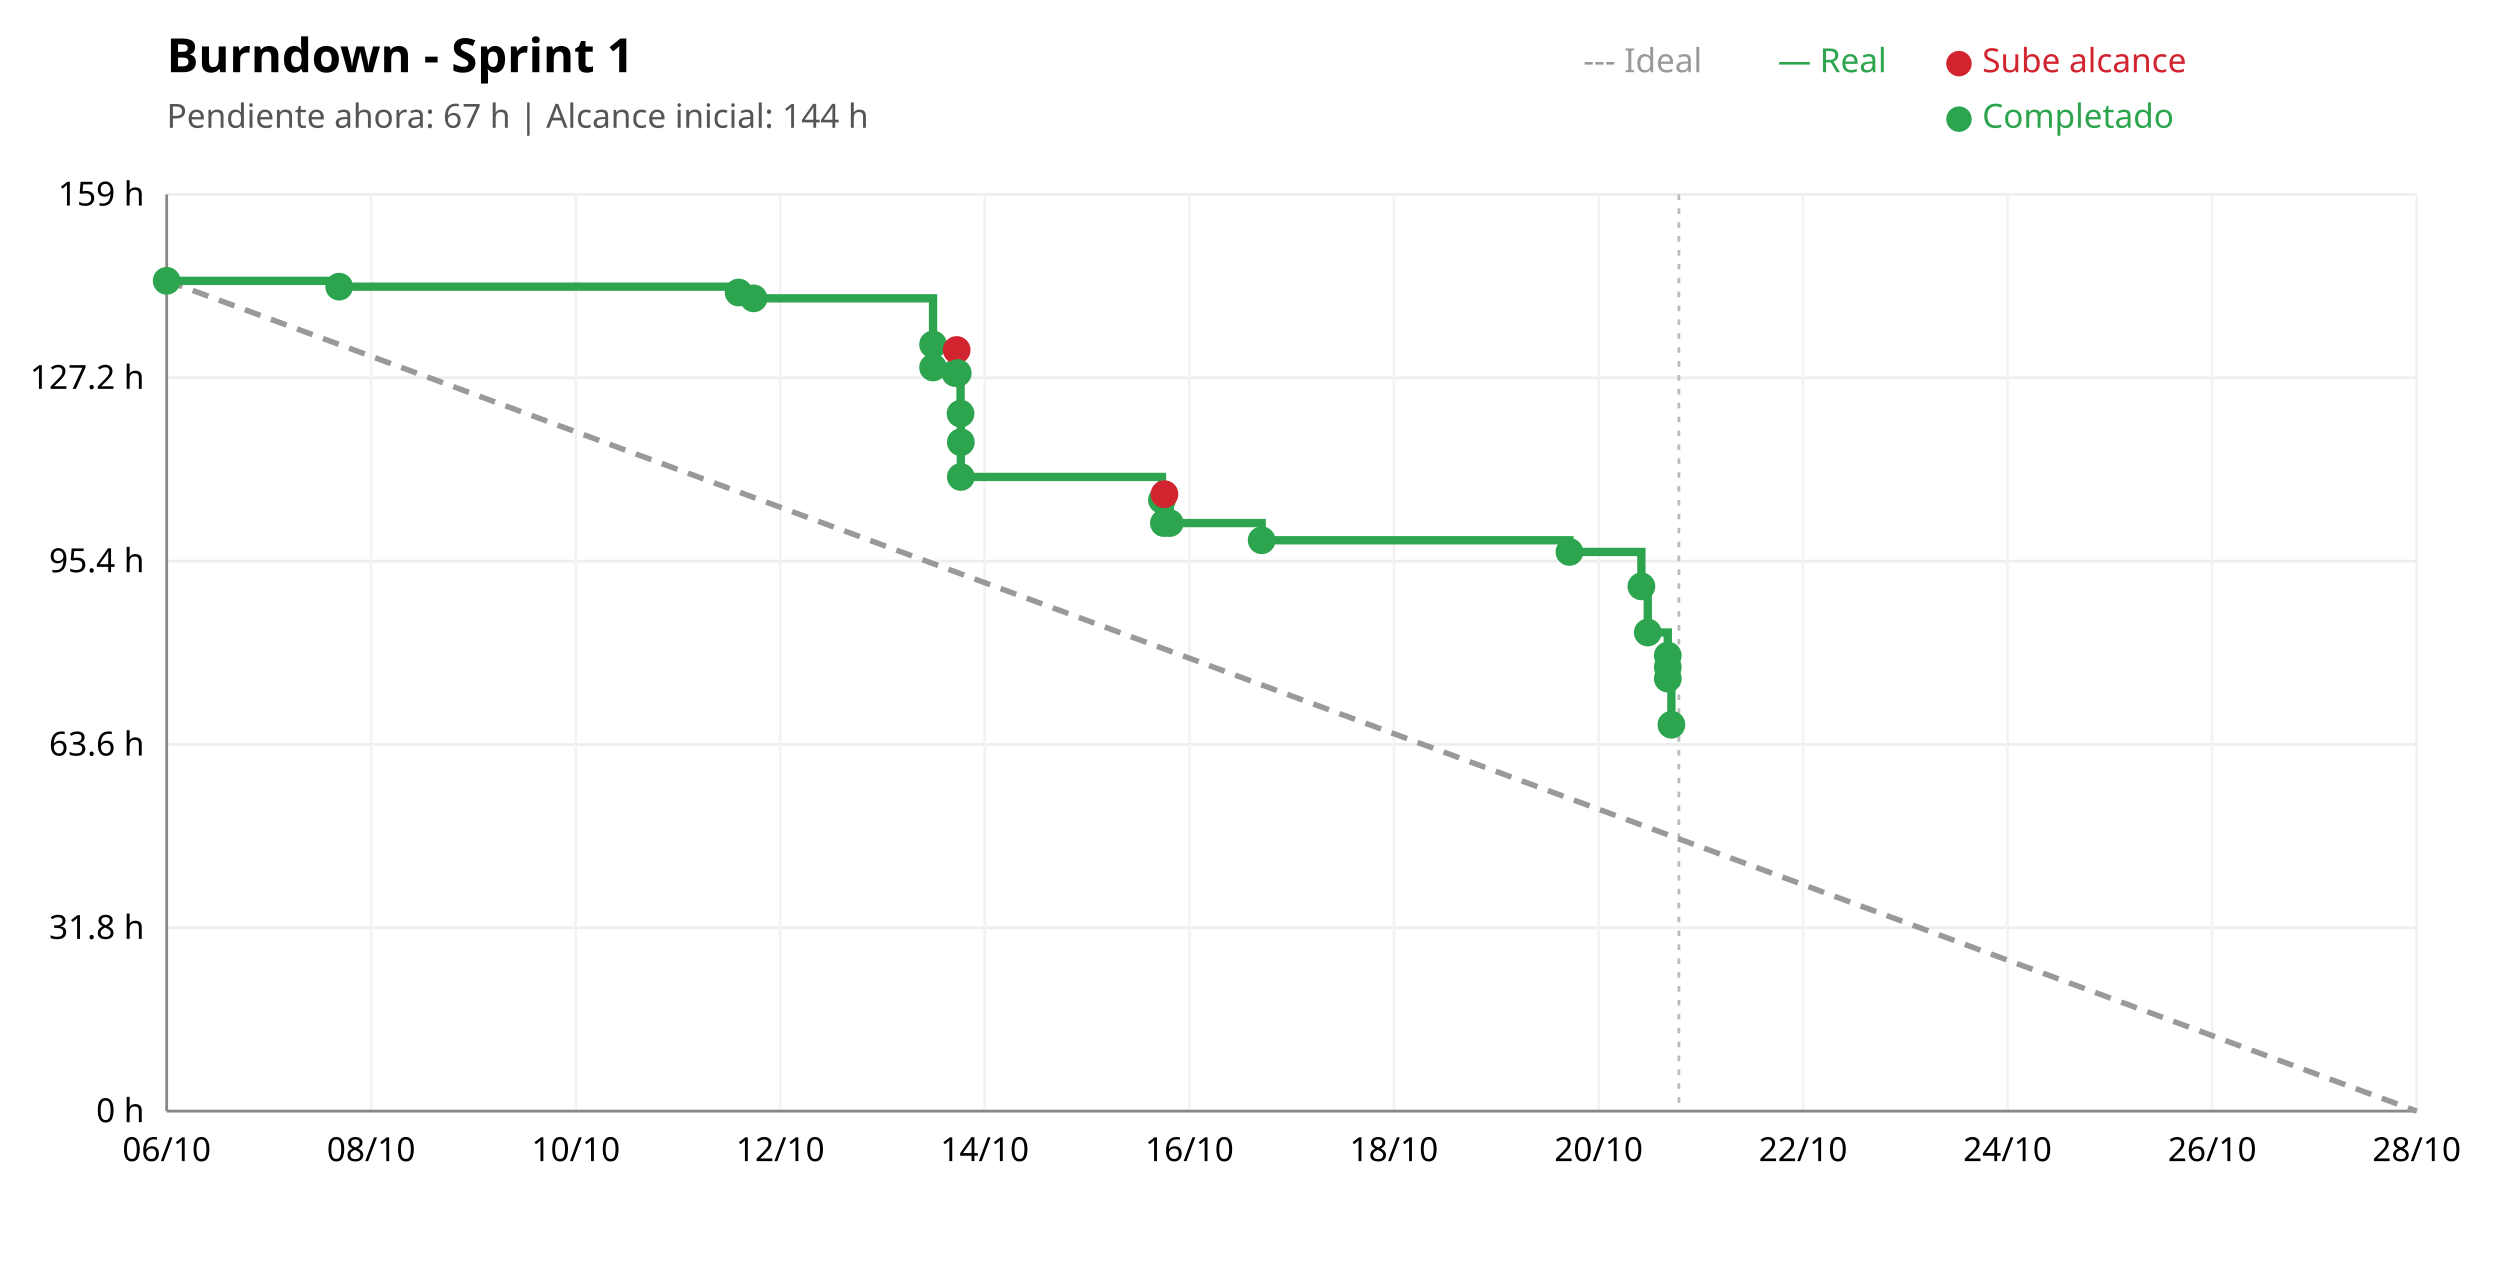
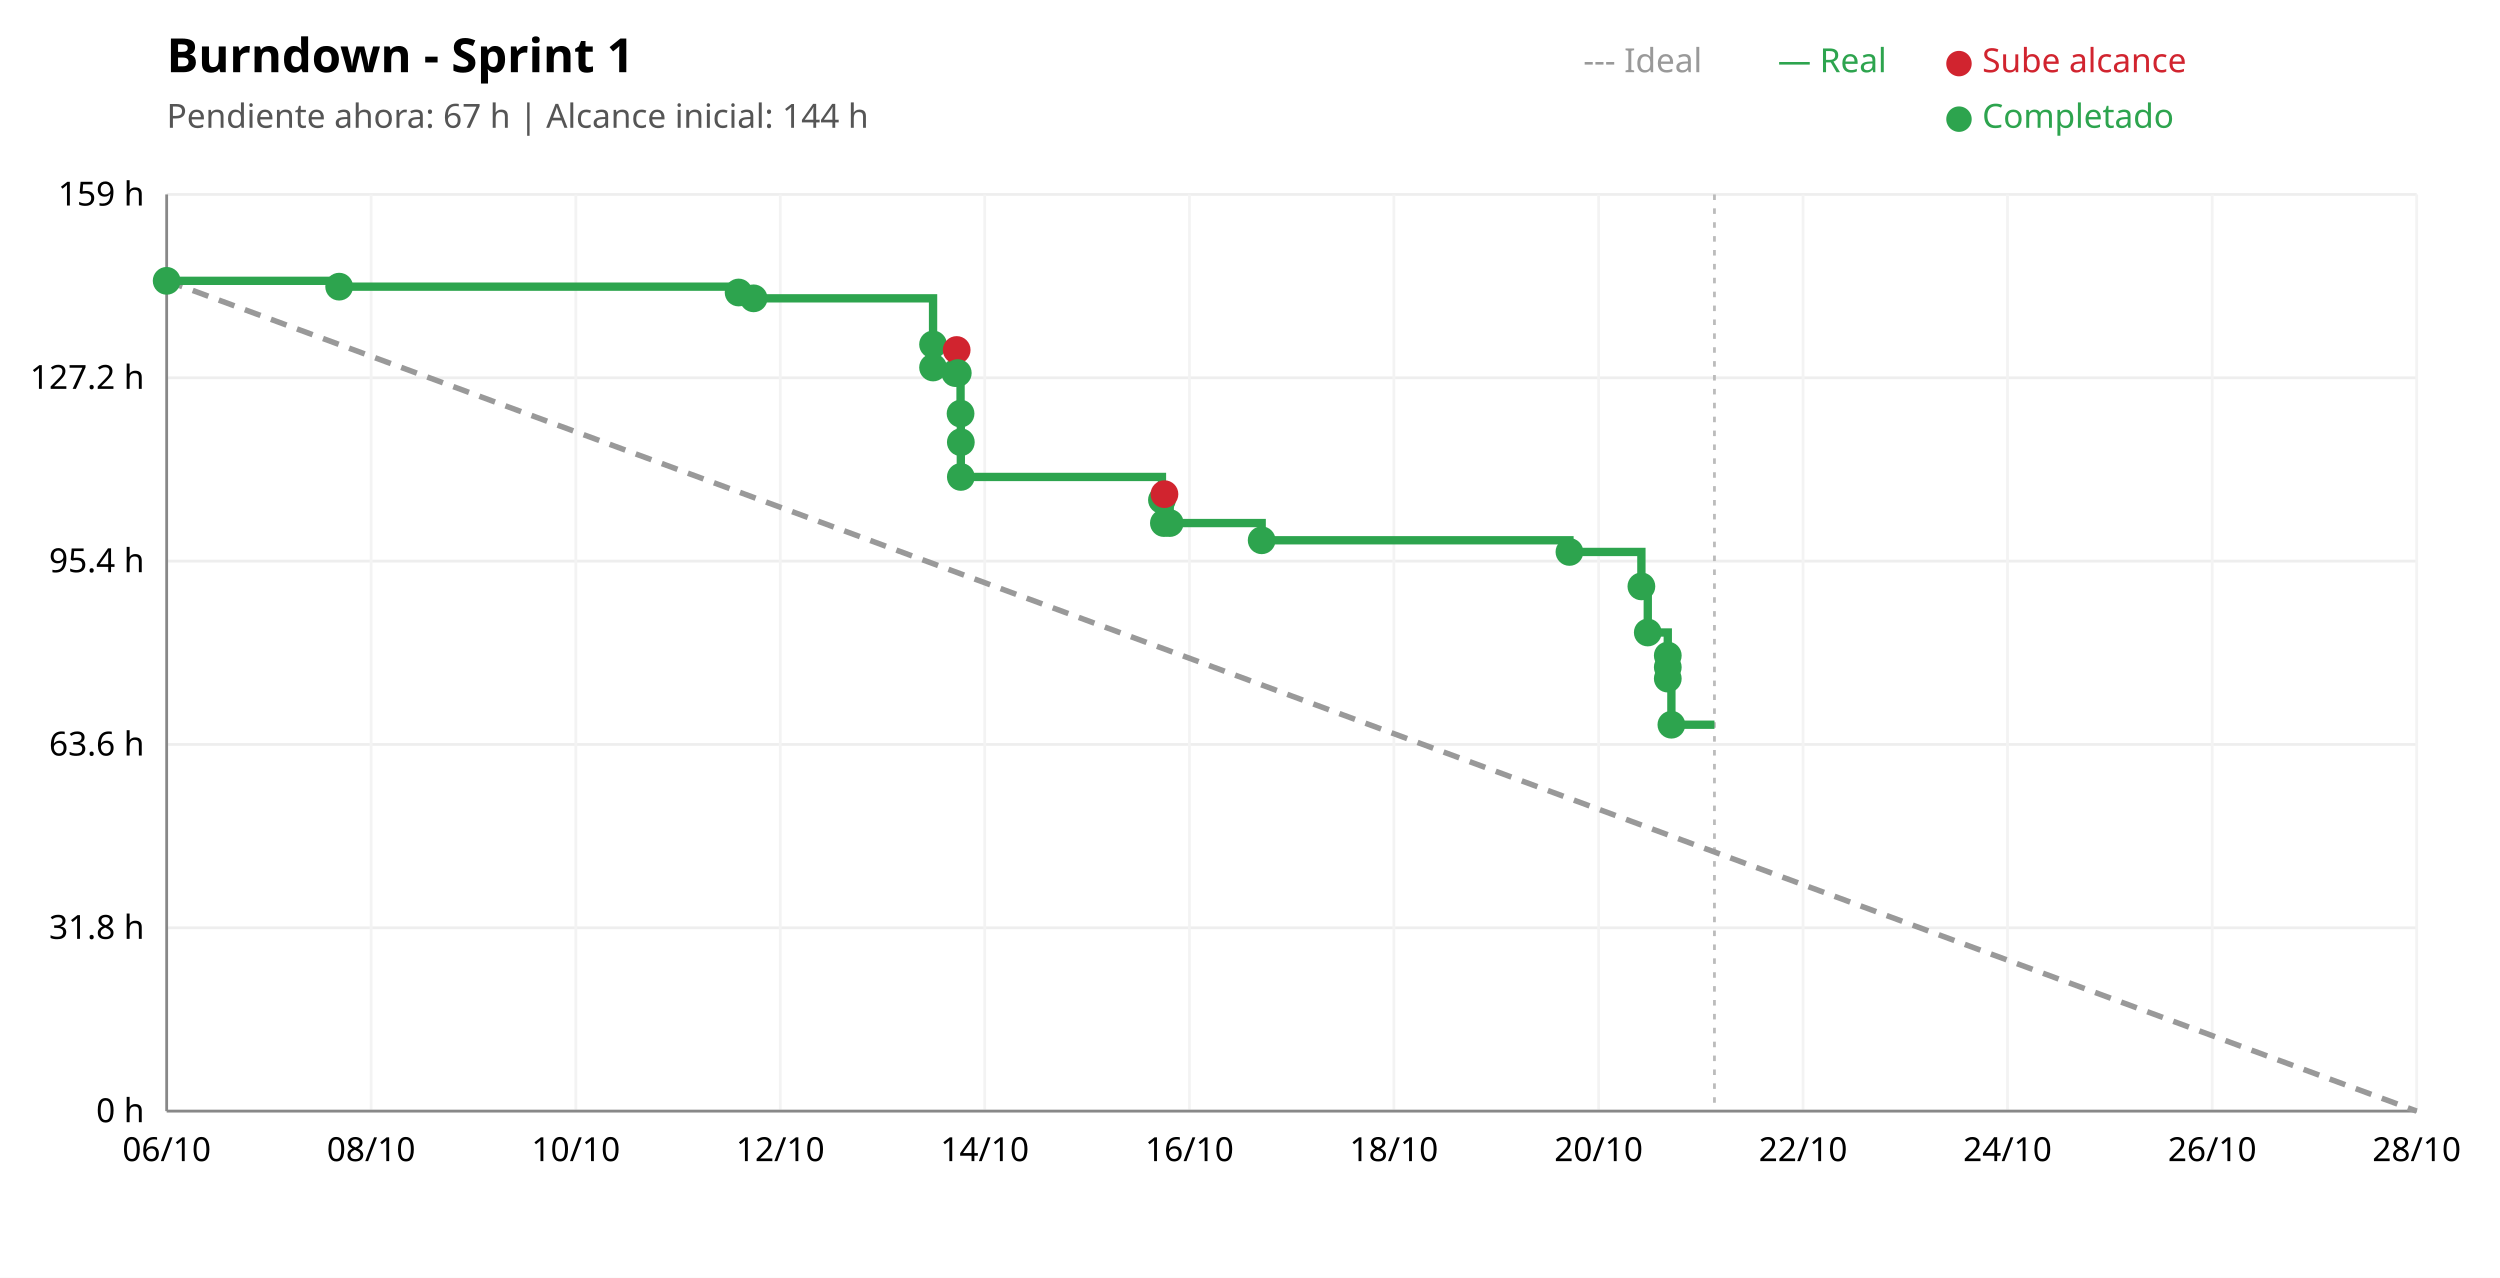
<svg xmlns="http://www.w3.org/2000/svg" width="900" height="460" font-family="sans-serif" font-size="12">
  <rect width="100%" height="100%" fill="white" />
  <text x="60" y="26" font-size="17" font-weight="bold">Burndown - Sprint 1</text>
  <text x="60" y="46" fill="#555">Pendiente ahora: 67 h  |  Alcance inicial: 144 h</text>
  <line x1="60" y1="400.0" x2="870" y2="400.0" stroke="#eee" />
  <text x="52" y="404.0" text-anchor="end">0 h</text>
  <line x1="60" y1="334.0" x2="870" y2="334.0" stroke="#eee" />
  <text x="52" y="338.0" text-anchor="end">31.8 h</text>
  <line x1="60" y1="268.0" x2="870" y2="268.0" stroke="#eee" />
  <text x="52" y="272.0" text-anchor="end">63.6 h</text>
  <line x1="60" y1="202.0" x2="870" y2="202.0" stroke="#eee" />
  <text x="52" y="206.0" text-anchor="end">95.4 h</text>
  <line x1="60" y1="136.0" x2="870" y2="136.0" stroke="#eee" />
  <text x="52" y="140.0" text-anchor="end">127.2 h</text>
  <line x1="60" y1="70.0" x2="870" y2="70.0" stroke="#eee" />
  <text x="52" y="74.0" text-anchor="end">159 h</text>
  <line x1="60.0" y1="70" x2="60.0" y2="400" stroke="#f3f3f3" />
  <text x="60.0" y="418" text-anchor="middle">06/10</text>
  <line x1="133.6" y1="70" x2="133.6" y2="400" stroke="#f3f3f3" />
  <text x="133.6" y="418" text-anchor="middle">08/10</text>
  <line x1="207.3" y1="70" x2="207.3" y2="400" stroke="#f3f3f3" />
  <text x="207.3" y="418" text-anchor="middle">10/10</text>
  <line x1="280.9" y1="70" x2="280.9" y2="400" stroke="#f3f3f3" />
  <text x="280.9" y="418" text-anchor="middle">12/10</text>
  <line x1="354.5" y1="70" x2="354.5" y2="400" stroke="#f3f3f3" />
  <text x="354.5" y="418" text-anchor="middle">14/10</text>
  <line x1="428.2" y1="70" x2="428.2" y2="400" stroke="#f3f3f3" />
  <text x="428.2" y="418" text-anchor="middle">16/10</text>
  <line x1="501.8" y1="70" x2="501.8" y2="400" stroke="#f3f3f3" />
  <text x="501.8" y="418" text-anchor="middle">18/10</text>
  <line x1="575.5" y1="70" x2="575.5" y2="400" stroke="#f3f3f3" />
  <text x="575.5" y="418" text-anchor="middle">20/10</text>
  <line x1="649.1" y1="70" x2="649.1" y2="400" stroke="#f3f3f3" />
  <text x="649.1" y="418" text-anchor="middle">22/10</text>
  <line x1="722.7" y1="70" x2="722.7" y2="400" stroke="#f3f3f3" />
  <text x="722.7" y="418" text-anchor="middle">24/10</text>
  <line x1="796.4" y1="70" x2="796.4" y2="400" stroke="#f3f3f3" />
  <text x="796.4" y="418" text-anchor="middle">26/10</text>
  <line x1="870.0" y1="70" x2="870.0" y2="400" stroke="#f3f3f3" />
  <text x="870.0" y="418" text-anchor="middle">28/10</text>
  <line x1="60" y1="400" x2="870" y2="400" stroke="#888" />
  <line x1="60" y1="70" x2="60" y2="400" stroke="#888" />
-   <line x1="604.4" y1="70" x2="604.4" y2="400" stroke="#bbb" stroke-dasharray="2 3" />
+   <line x1="617.2" y1="70" x2="617.2" y2="400" stroke="#bbb" stroke-dasharray="2 3" />
  <polyline points="60.0,101.1 870.0,400.0" fill="none" stroke="#999" stroke-dasharray="6 4" stroke-width="2" />
-   <polyline points="60.0,101.1 122.1,101.1 122.1,103.2 265.9,103.2 265.9,105.3 271.3,105.3 271.3,107.4 335.9,107.4 335.9,124.0 335.9,124.0 335.9,132.3 343.9,132.3 343.9,134.3 344.4,134.3 344.4,126.0 344.8,126.0 344.8,134.3 345.8,134.3 345.8,148.9 345.9,148.9 345.9,159.2 345.9,159.2 345.9,171.7 418.3,171.7 418.3,180.0 419.0,180.0 419.0,188.3 419.2,188.3 419.2,177.9 421.1,177.9 421.1,188.3 454.2,188.3 454.2,194.5 565.0,194.5 565.0,198.7 590.9,198.7 590.9,211.1 593.2,211.1 593.2,227.7 600.4,227.7 600.4,236.0 600.4,236.0 600.4,240.2 600.4,240.2 600.4,244.3 601.7,244.3 601.7,260.9 604.4,260.9" fill="none" stroke="#2da44e" stroke-width="3" />
+   <polyline points="60.0,101.1 122.1,101.1 122.1,103.2 265.9,103.2 265.9,105.3 271.3,105.3 271.3,107.4 335.9,107.4 335.9,124.0 335.9,124.0 335.9,132.3 343.9,132.3 343.9,134.3 344.4,134.3 344.4,126.0 344.8,126.0 344.8,134.3 345.8,134.3 345.8,148.9 345.9,148.9 345.9,159.2 345.9,159.2 345.9,171.7 418.3,171.7 418.3,180.0 419.0,180.0 419.0,188.3 419.2,188.3 419.2,177.9 421.1,177.9 421.1,188.3 454.2,188.3 454.2,194.5 565.0,194.5 565.0,198.7 590.9,198.7 590.9,211.1 593.2,211.1 593.2,227.7 600.4,227.7 600.4,236.0 600.4,236.0 600.4,240.2 600.4,240.2 600.4,244.3 601.7,244.3 601.7,260.9 617.2,260.9" fill="none" stroke="#2da44e" stroke-width="3" />
  <circle cx="122.1" cy="103.2" r="5" fill="#2da44e" />
  <circle cx="265.9" cy="105.3" r="5" fill="#2da44e" />
  <circle cx="271.3" cy="107.4" r="5" fill="#2da44e" />
  <circle cx="335.9" cy="124.0" r="5" fill="#2da44e" />
  <circle cx="335.9" cy="132.3" r="5" fill="#2da44e" />
  <circle cx="343.9" cy="134.3" r="5" fill="#2da44e" />
  <circle cx="344.4" cy="126.0" r="5" fill="#d1242f" />
  <circle cx="344.8" cy="134.3" r="5" fill="#2da44e" />
  <circle cx="345.8" cy="148.9" r="5" fill="#2da44e" />
  <circle cx="345.9" cy="159.2" r="5" fill="#2da44e" />
  <circle cx="345.9" cy="171.7" r="5" fill="#2da44e" />
  <circle cx="418.3" cy="180.0" r="5" fill="#2da44e" />
  <circle cx="419.0" cy="188.3" r="5" fill="#2da44e" />
  <circle cx="419.2" cy="177.9" r="5" fill="#d1242f" />
  <circle cx="421.1" cy="188.3" r="5" fill="#2da44e" />
  <circle cx="454.2" cy="194.5" r="5" fill="#2da44e" />
  <circle cx="565.0" cy="198.7" r="5" fill="#2da44e" />
  <circle cx="590.9" cy="211.1" r="5" fill="#2da44e" />
  <circle cx="593.2" cy="227.7" r="5" fill="#2da44e" />
  <circle cx="600.4" cy="236.0" r="5" fill="#2da44e" />
  <circle cx="600.4" cy="240.2" r="5" fill="#2da44e" />
  <circle cx="600.4" cy="244.3" r="5" fill="#2da44e" />
  <circle cx="601.7" cy="260.9" r="5" fill="#2da44e" />
  <circle cx="60.0" cy="101.1" r="5" fill="#2da44e" />
  <text x="570" y="26" fill="#999">--- Ideal</text>
  <text x="640" y="26" fill="#2da44e">— Real</text>
  <text x="700" y="26" fill="#d1242f">● Sube alcance</text>
  <text x="700" y="46" fill="#2da44e">● Completado</text>
</svg>
